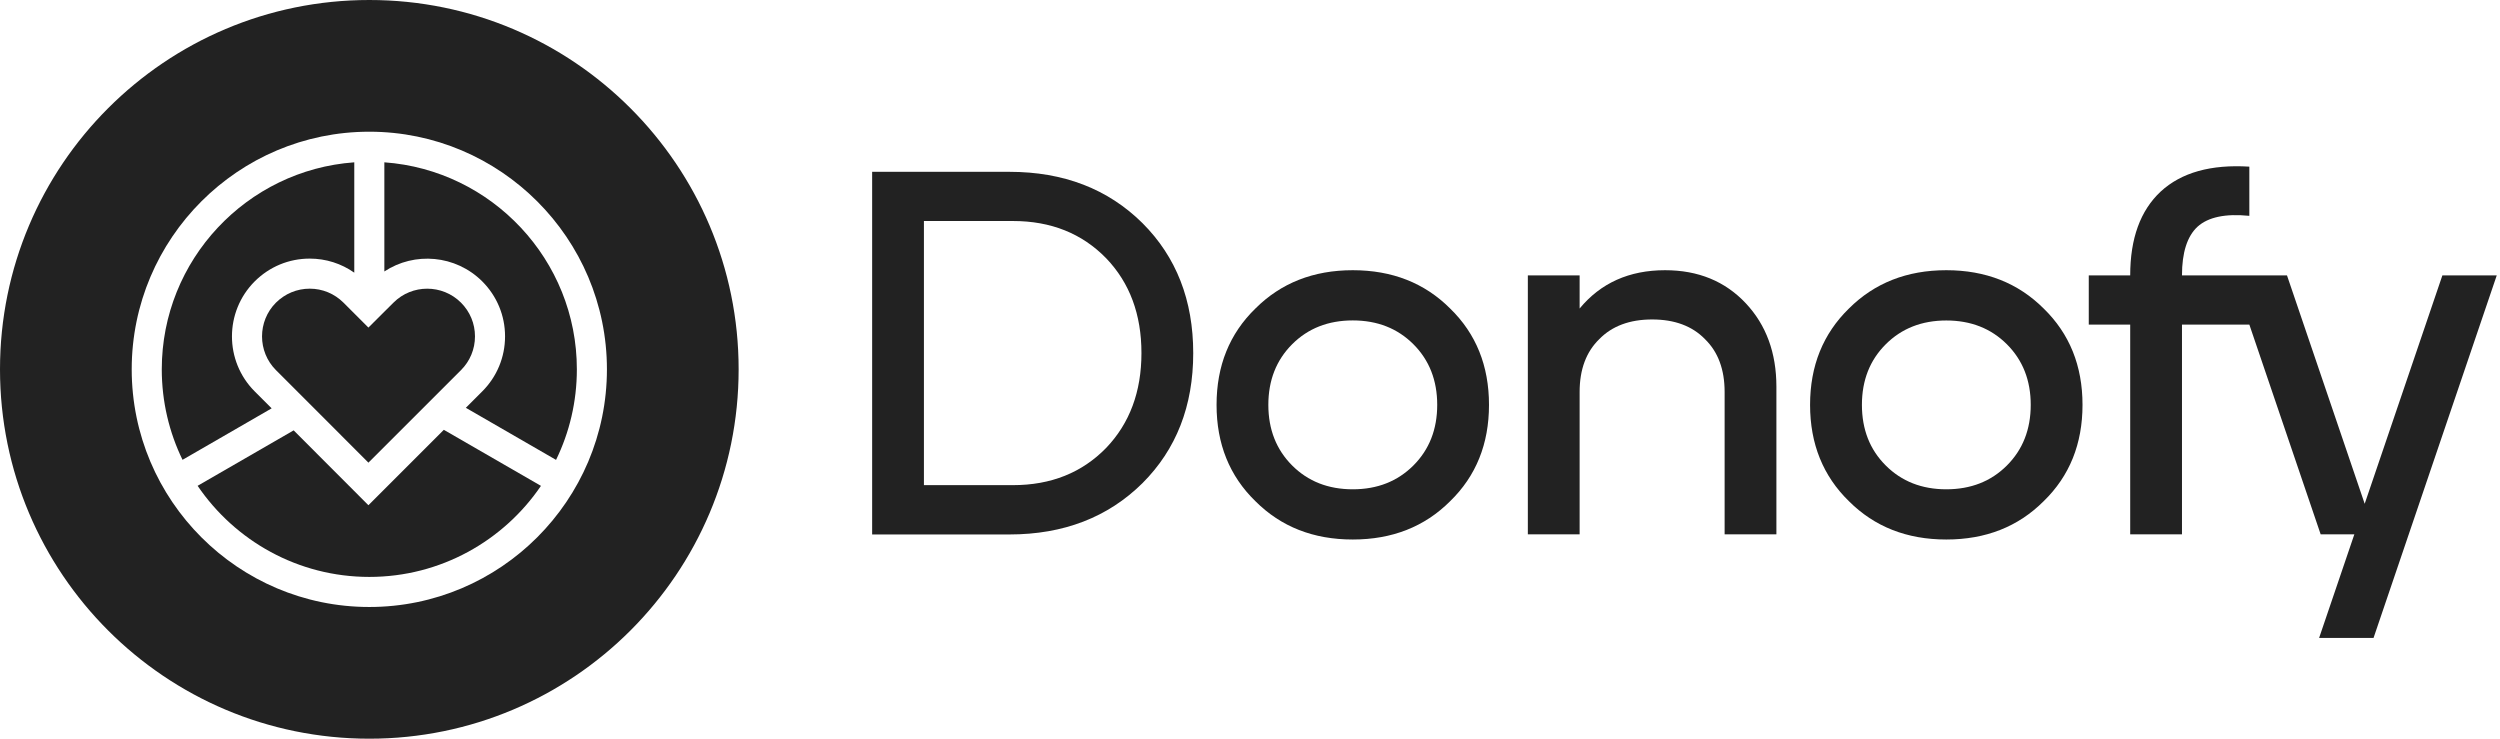
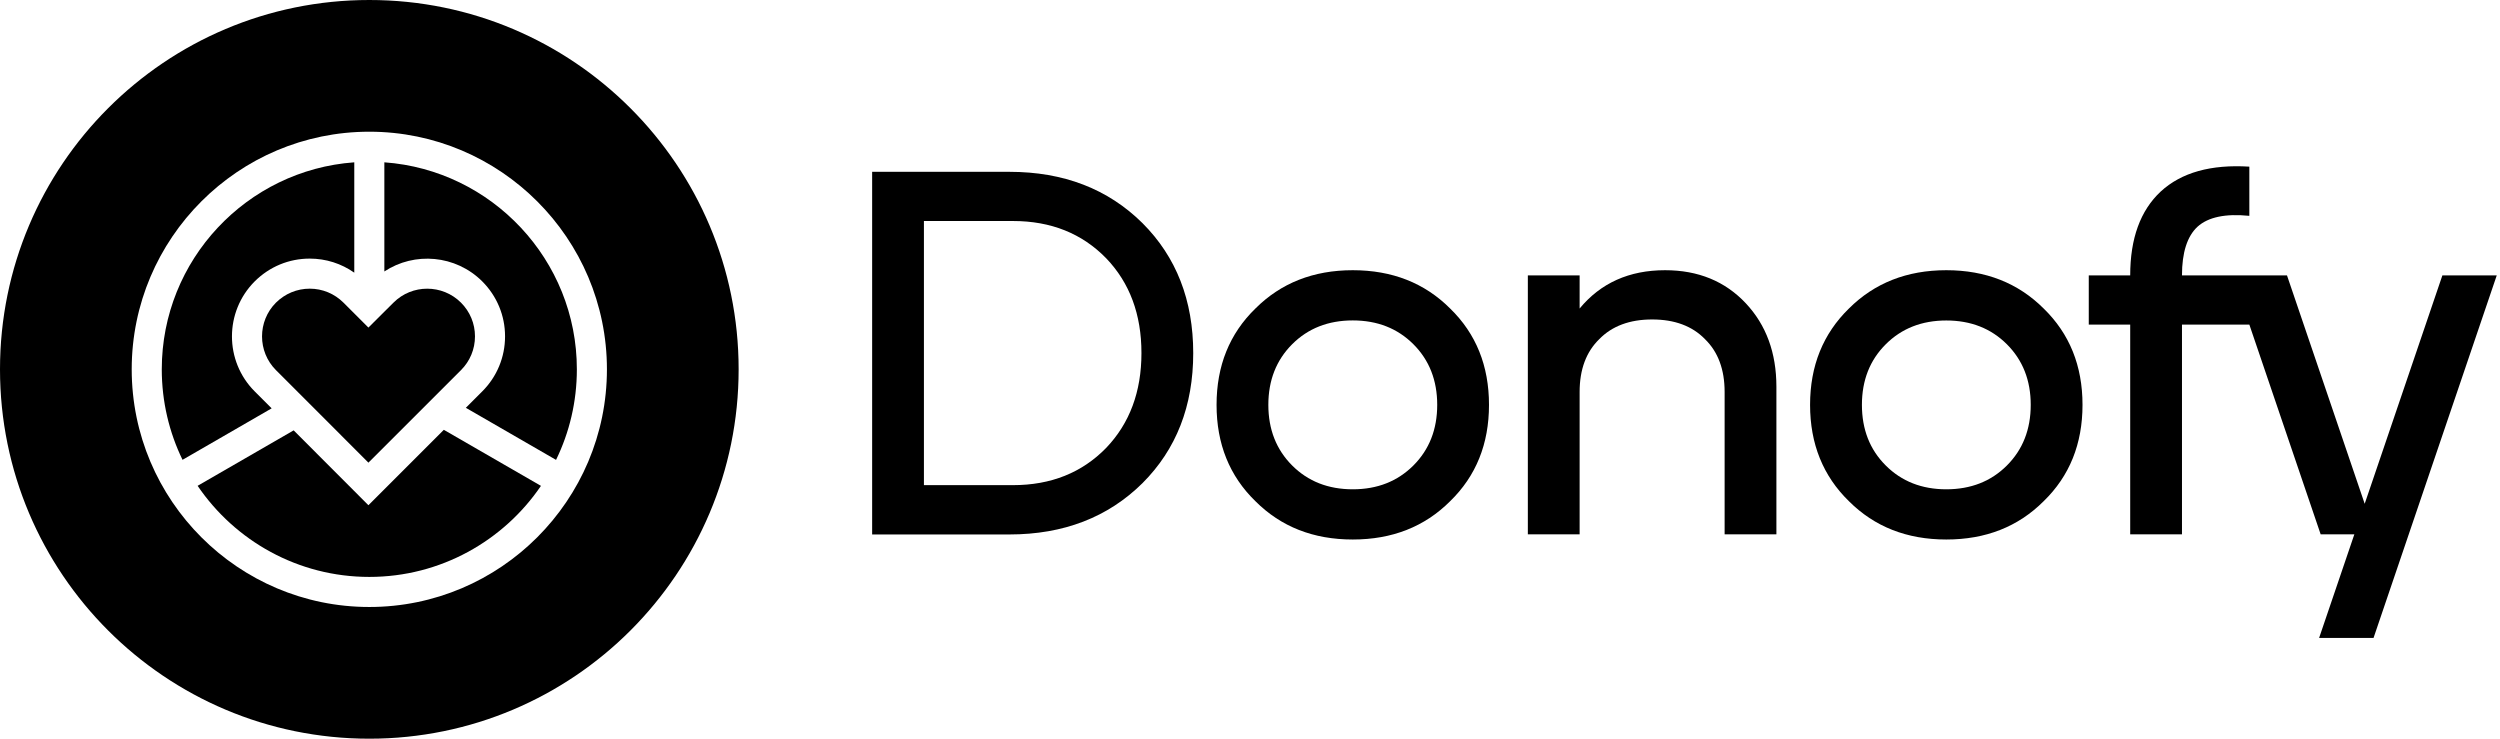
<svg xmlns="http://www.w3.org/2000/svg" version="1.1" id="Layer_1" x="0px" y="0px" viewBox="0 0 415.7 122.83" style="enable-background:new 0 0 415.7 122.83;" xml:space="preserve">
  <style type="text/css">
- 	.st0{fill:#222;}
+ 	.st0{fill:#000;}
</style>
  <path class="st0" d="M45.17,67.9l-14.82,8.56c-2.21-4.55-3.45-9.66-3.45-15.05c0-18.19,14.14-33.13,32.01-34.42v18.35  C56.75,43.82,54.19,43,51.5,43c-3.45,0-6.69,1.34-9.15,3.79c-5.04,5.05-5.04,13.25,0,18.29L45.17,67.9z" />
  <path class="st0" d="M58.91,52.12l2.35,2.35l0.15-0.15l2.5-2.49l1.52-1.51c3.09-3.09,8.12-3.09,11.22,0c1.5,1.5,2.33,3.49,2.33,5.61  c0,2.13-0.83,4.12-2.33,5.62l-7.33,7.33l-8.06,8.05l-7.95-7.96l-1.83-1.83l-1.83-1.83l-3.76-3.76c-3.09-3.09-3.09-8.13-0.01-11.22  c1.51-1.5,3.51-2.33,5.62-2.33c2.12,0,4.11,0.83,5.61,2.32L58.91,52.12z" />
  <path class="st0" d="M73.8,71.47l16.15,9.32c-6.21,9.13-16.69,15.14-28.54,15.14c-11.86,0-22.34-6.01-28.55-15.15l15.97-9.22  l12.43,12.45L73.8,71.47z" />
  <path class="st0" d="M95.92,61.41c0,5.4-1.24,10.5-3.46,15.06l-15-8.66l2.73-2.73c2.44-2.44,3.79-5.69,3.79-9.15  c0-3.45-1.35-6.7-3.79-9.14c-4.42-4.41-11.27-4.96-16.28-1.65V26.99C81.78,28.28,95.92,43.22,95.92,61.41z" />
-   <path class="st0" d="M104.83,17.99C93.72,6.87,78.36,0,61.41,0C44.45,0,29.1,6.87,17.98,17.99C6.87,29.1,0,44.45,0,61.41  c0,33.92,27.49,61.42,61.41,61.42c16.95,0,32.31-6.88,43.42-17.99s17.99-26.47,17.99-43.43C122.82,44.45,115.94,29.1,104.83,17.99z   M61.41,100.93c-21.79,0-39.51-17.73-39.51-39.52c0-21.78,17.72-39.51,39.51-39.51c21.78,0,39.51,17.73,39.51,39.51  C100.92,83.2,83.19,100.93,61.41,100.93z" />
+   <path class="st0" d="M104.83,17.99C93.72,6.87,78.36,0,61.41,0C44.45,0,29.1,6.87,17.98,17.99C6.87,29.1,0,44.45,0,61.41  c0,33.92,27.49,61.42,61.41,61.42c16.95,0,32.31-6.88,43.42-17.99s17.99-26.47,17.99-43.43C122.82,44.45,115.94,29.1,104.83,17.99z  M61.41,100.93c-21.79,0-39.51-17.73-39.51-39.52c0-21.78,17.72-39.51,39.51-39.51c21.78,0,39.51,17.73,39.51,39.51  C100.92,83.2,83.19,100.93,61.41,100.93z" />
  <g>
    <path class="st0" d="M167.84,28.57c9.01,0,16.39,2.84,22.13,8.53c5.63,5.63,8.44,12.83,8.44,21.62c0,8.78-2.81,15.99-8.44,21.62   c-5.74,5.68-13.12,8.53-22.13,8.53h-22.82V28.57H167.84z M168.44,80.67c6.31,0,11.48-2.07,15.5-6.2c3.9-4.08,5.86-9.33,5.86-15.76   c0-6.43-1.95-11.68-5.86-15.76c-4.02-4.13-9.19-6.2-15.5-6.2h-14.81v43.92H168.44z" />
    <path class="st0" d="M224.94,44.93c6.54,0,11.94,2.12,16.19,6.37c4.31,4.19,6.46,9.53,6.46,16.02s-2.15,11.83-6.46,16.02   c-4.25,4.25-9.65,6.37-16.19,6.37c-6.55,0-11.94-2.12-16.19-6.37c-4.31-4.19-6.46-9.53-6.46-16.02s2.15-11.83,6.46-16.02   C213,47.06,218.39,44.93,224.94,44.93z M224.94,81.36c4.08,0,7.43-1.32,10.08-3.96c2.64-2.64,3.96-6,3.96-10.08   c0-4.08-1.32-7.44-3.96-10.08c-2.64-2.64-6-3.96-10.08-3.96c-4.08,0-7.44,1.32-10.08,3.96c-2.64,2.64-3.96,6-3.96,10.08   c0,4.08,1.32,7.44,3.96,10.08C217.5,80.04,220.86,81.36,224.94,81.36z" />
    <path class="st0" d="M276.87,44.93c5.51,0,9.99,1.84,13.43,5.51c3.39,3.62,5.08,8.24,5.08,13.87v24.54h-8.61V65.17   c0-3.73-1.09-6.66-3.27-8.78c-2.12-2.18-5.05-3.27-8.78-3.27c-3.73,0-6.66,1.09-8.79,3.27c-2.18,2.12-3.27,5.05-3.27,8.78v23.68   h-8.61V45.79h8.61v5.51C266.16,47.06,270.9,44.93,276.87,44.93z" />
    <path class="st0" d="M323.63,44.93c-6.54,0-11.94,2.13-16.19,6.37c-4.3,4.2-6.46,9.53-6.46,16.02s2.16,11.83,6.46,16.02   c4.25,4.25,9.65,6.37,16.19,6.37c6.55,0,11.94-2.12,16.19-6.37c4.31-4.19,6.46-9.53,6.46-16.02s-2.15-11.82-6.46-16.02   C335.57,47.06,330.18,44.93,323.63,44.93z M333.71,77.4c-2.64,2.64-6,3.96-10.08,3.96c-4.07,0-7.43-1.32-10.07-3.96   c-2.65-2.64-3.96-6-3.96-10.08c0-4.07,1.31-7.43,3.96-10.07c2.64-2.64,6-3.96,10.07-3.96c4.08,0,7.44,1.32,10.08,3.96   s3.96,6,3.96,10.07C337.67,71.4,336.35,74.76,333.71,77.4z" />
    <path class="st0" d="M415.16,45.79l-20.49,60.29h-9.05l5.86-17.23h-5.6l-11.86-34.88h-11.2v34.88h-8.61V53.97h-6.89v-8.18h6.89   c0-6.14,1.69-10.79,5.08-13.95c3.44-3.16,8.35-4.53,14.73-4.13v8.18c-3.97-0.4-6.84,0.2-8.62,1.81c-1.72,1.6-2.58,4.3-2.58,8.09   h17.46l12.92,37.98l12.92-37.98H415.16z" />
  </g>
</svg>
